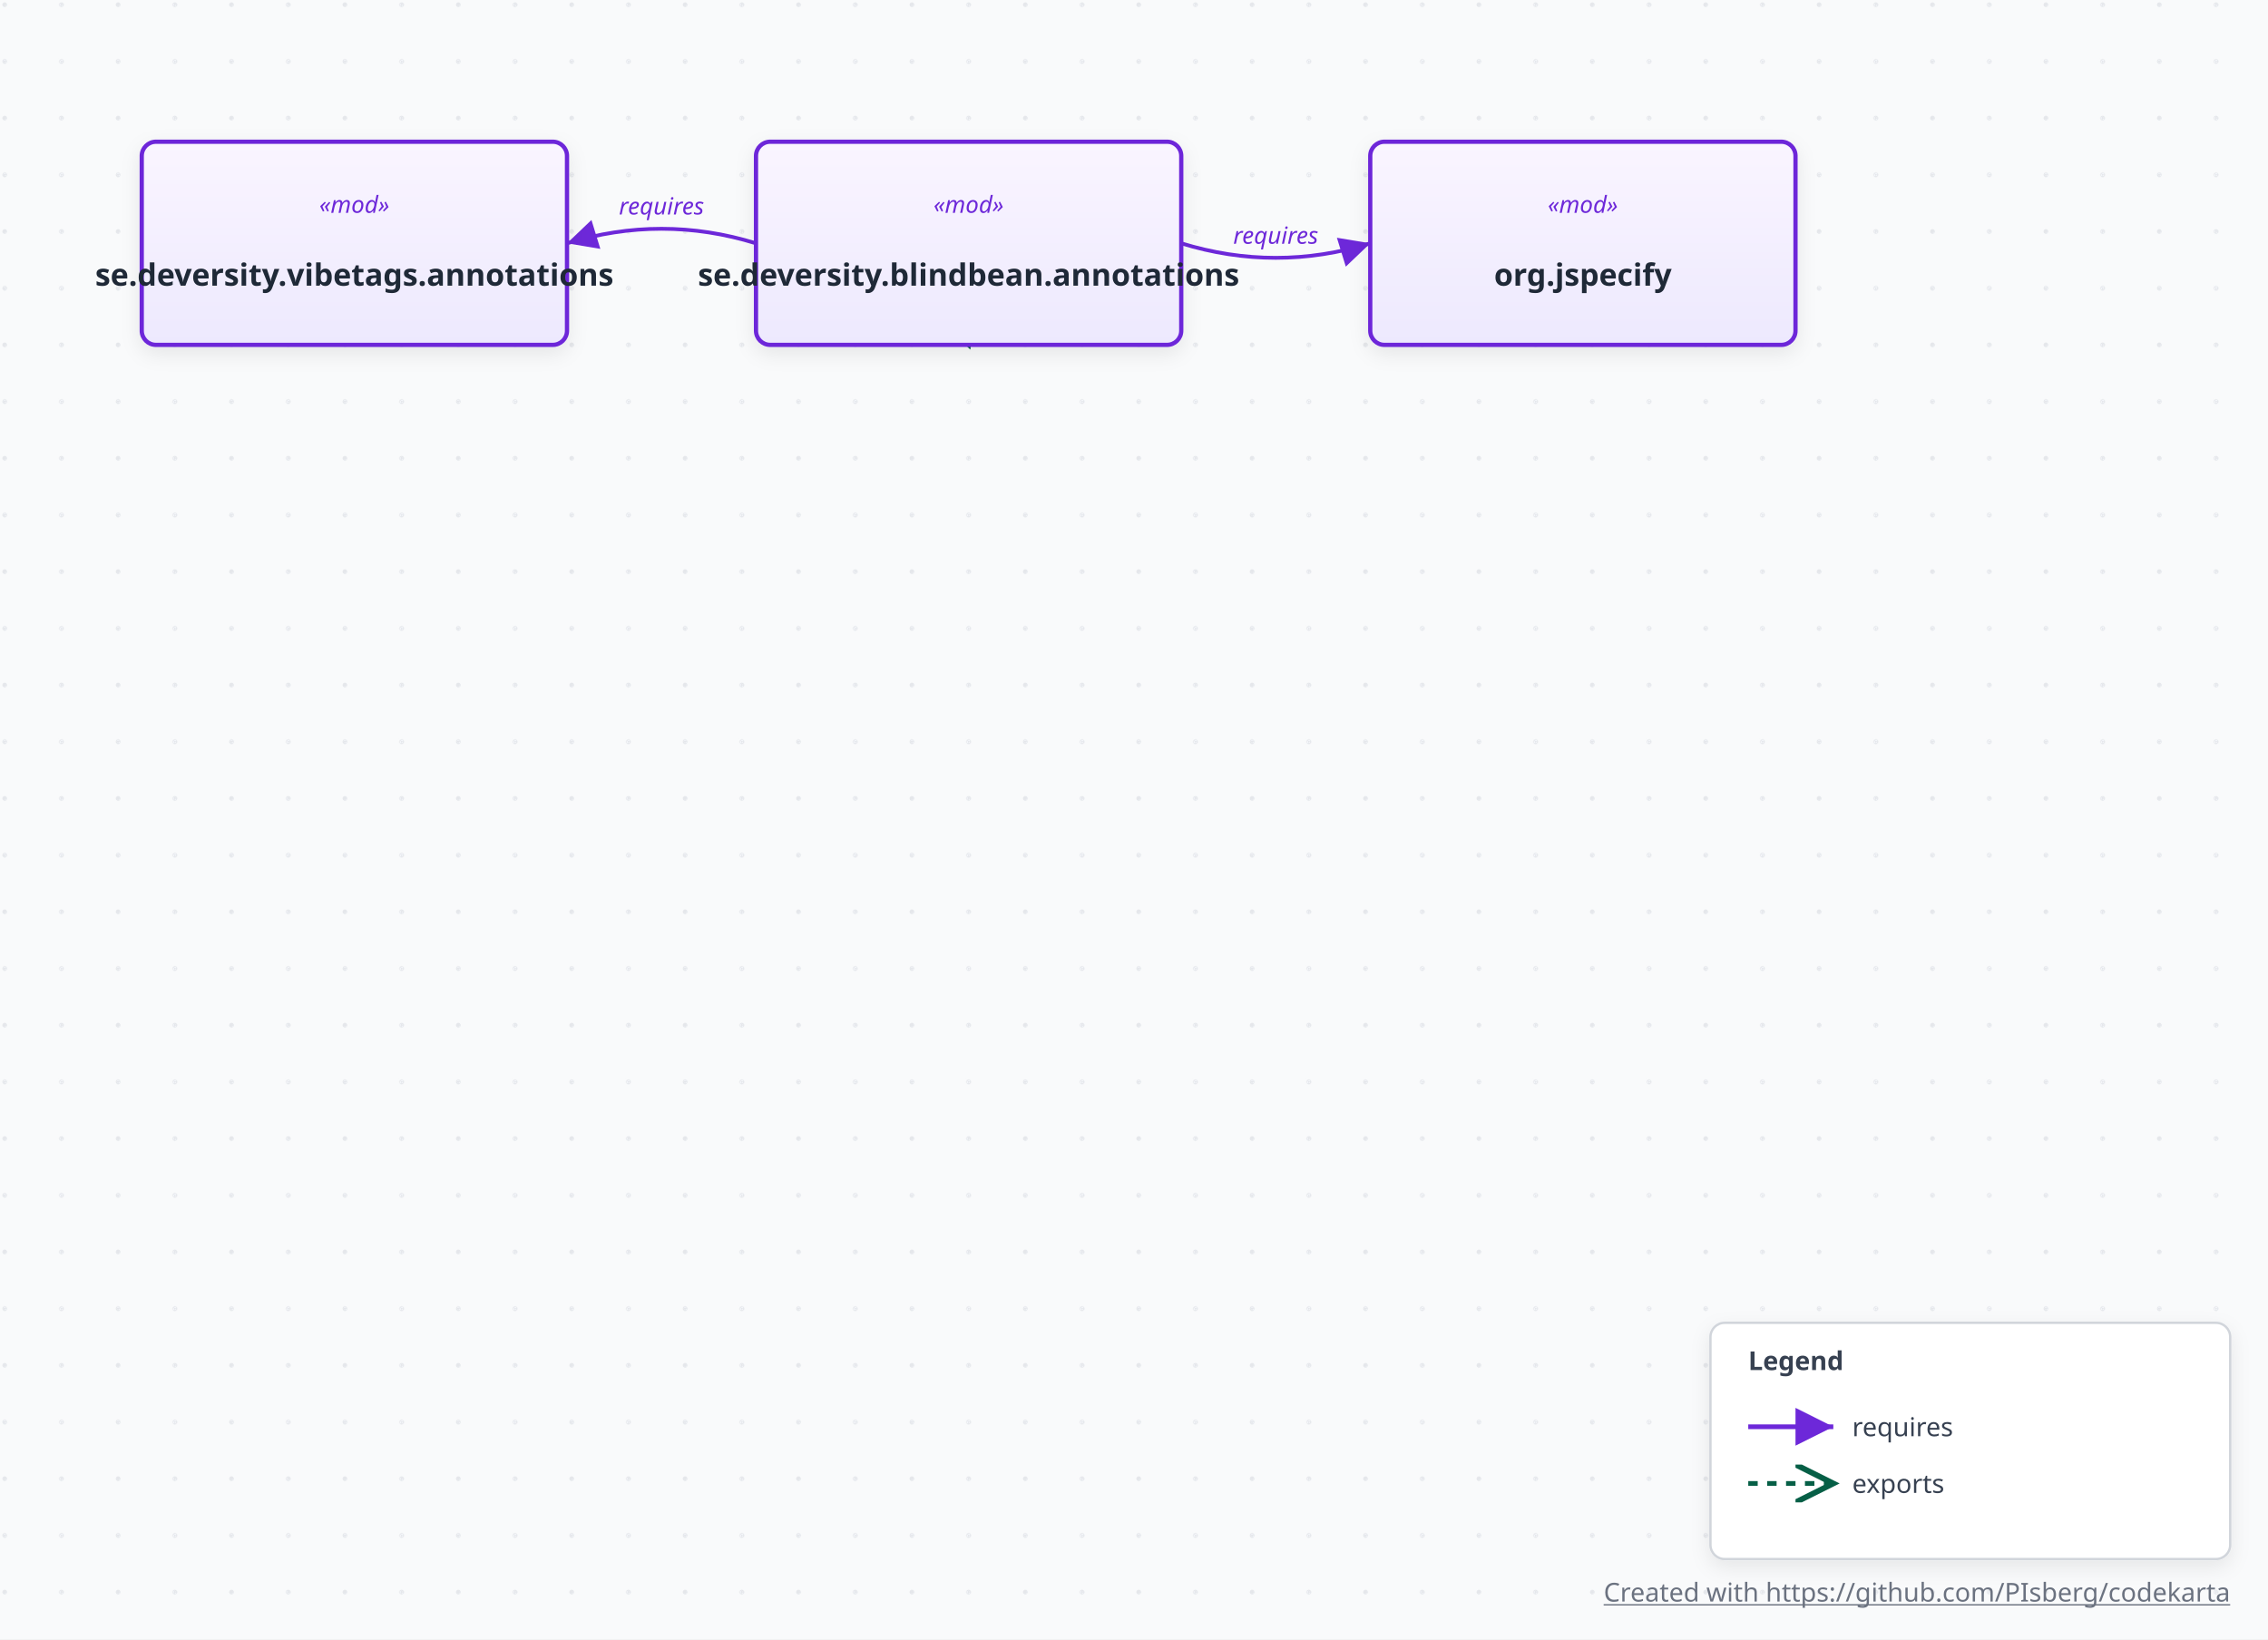
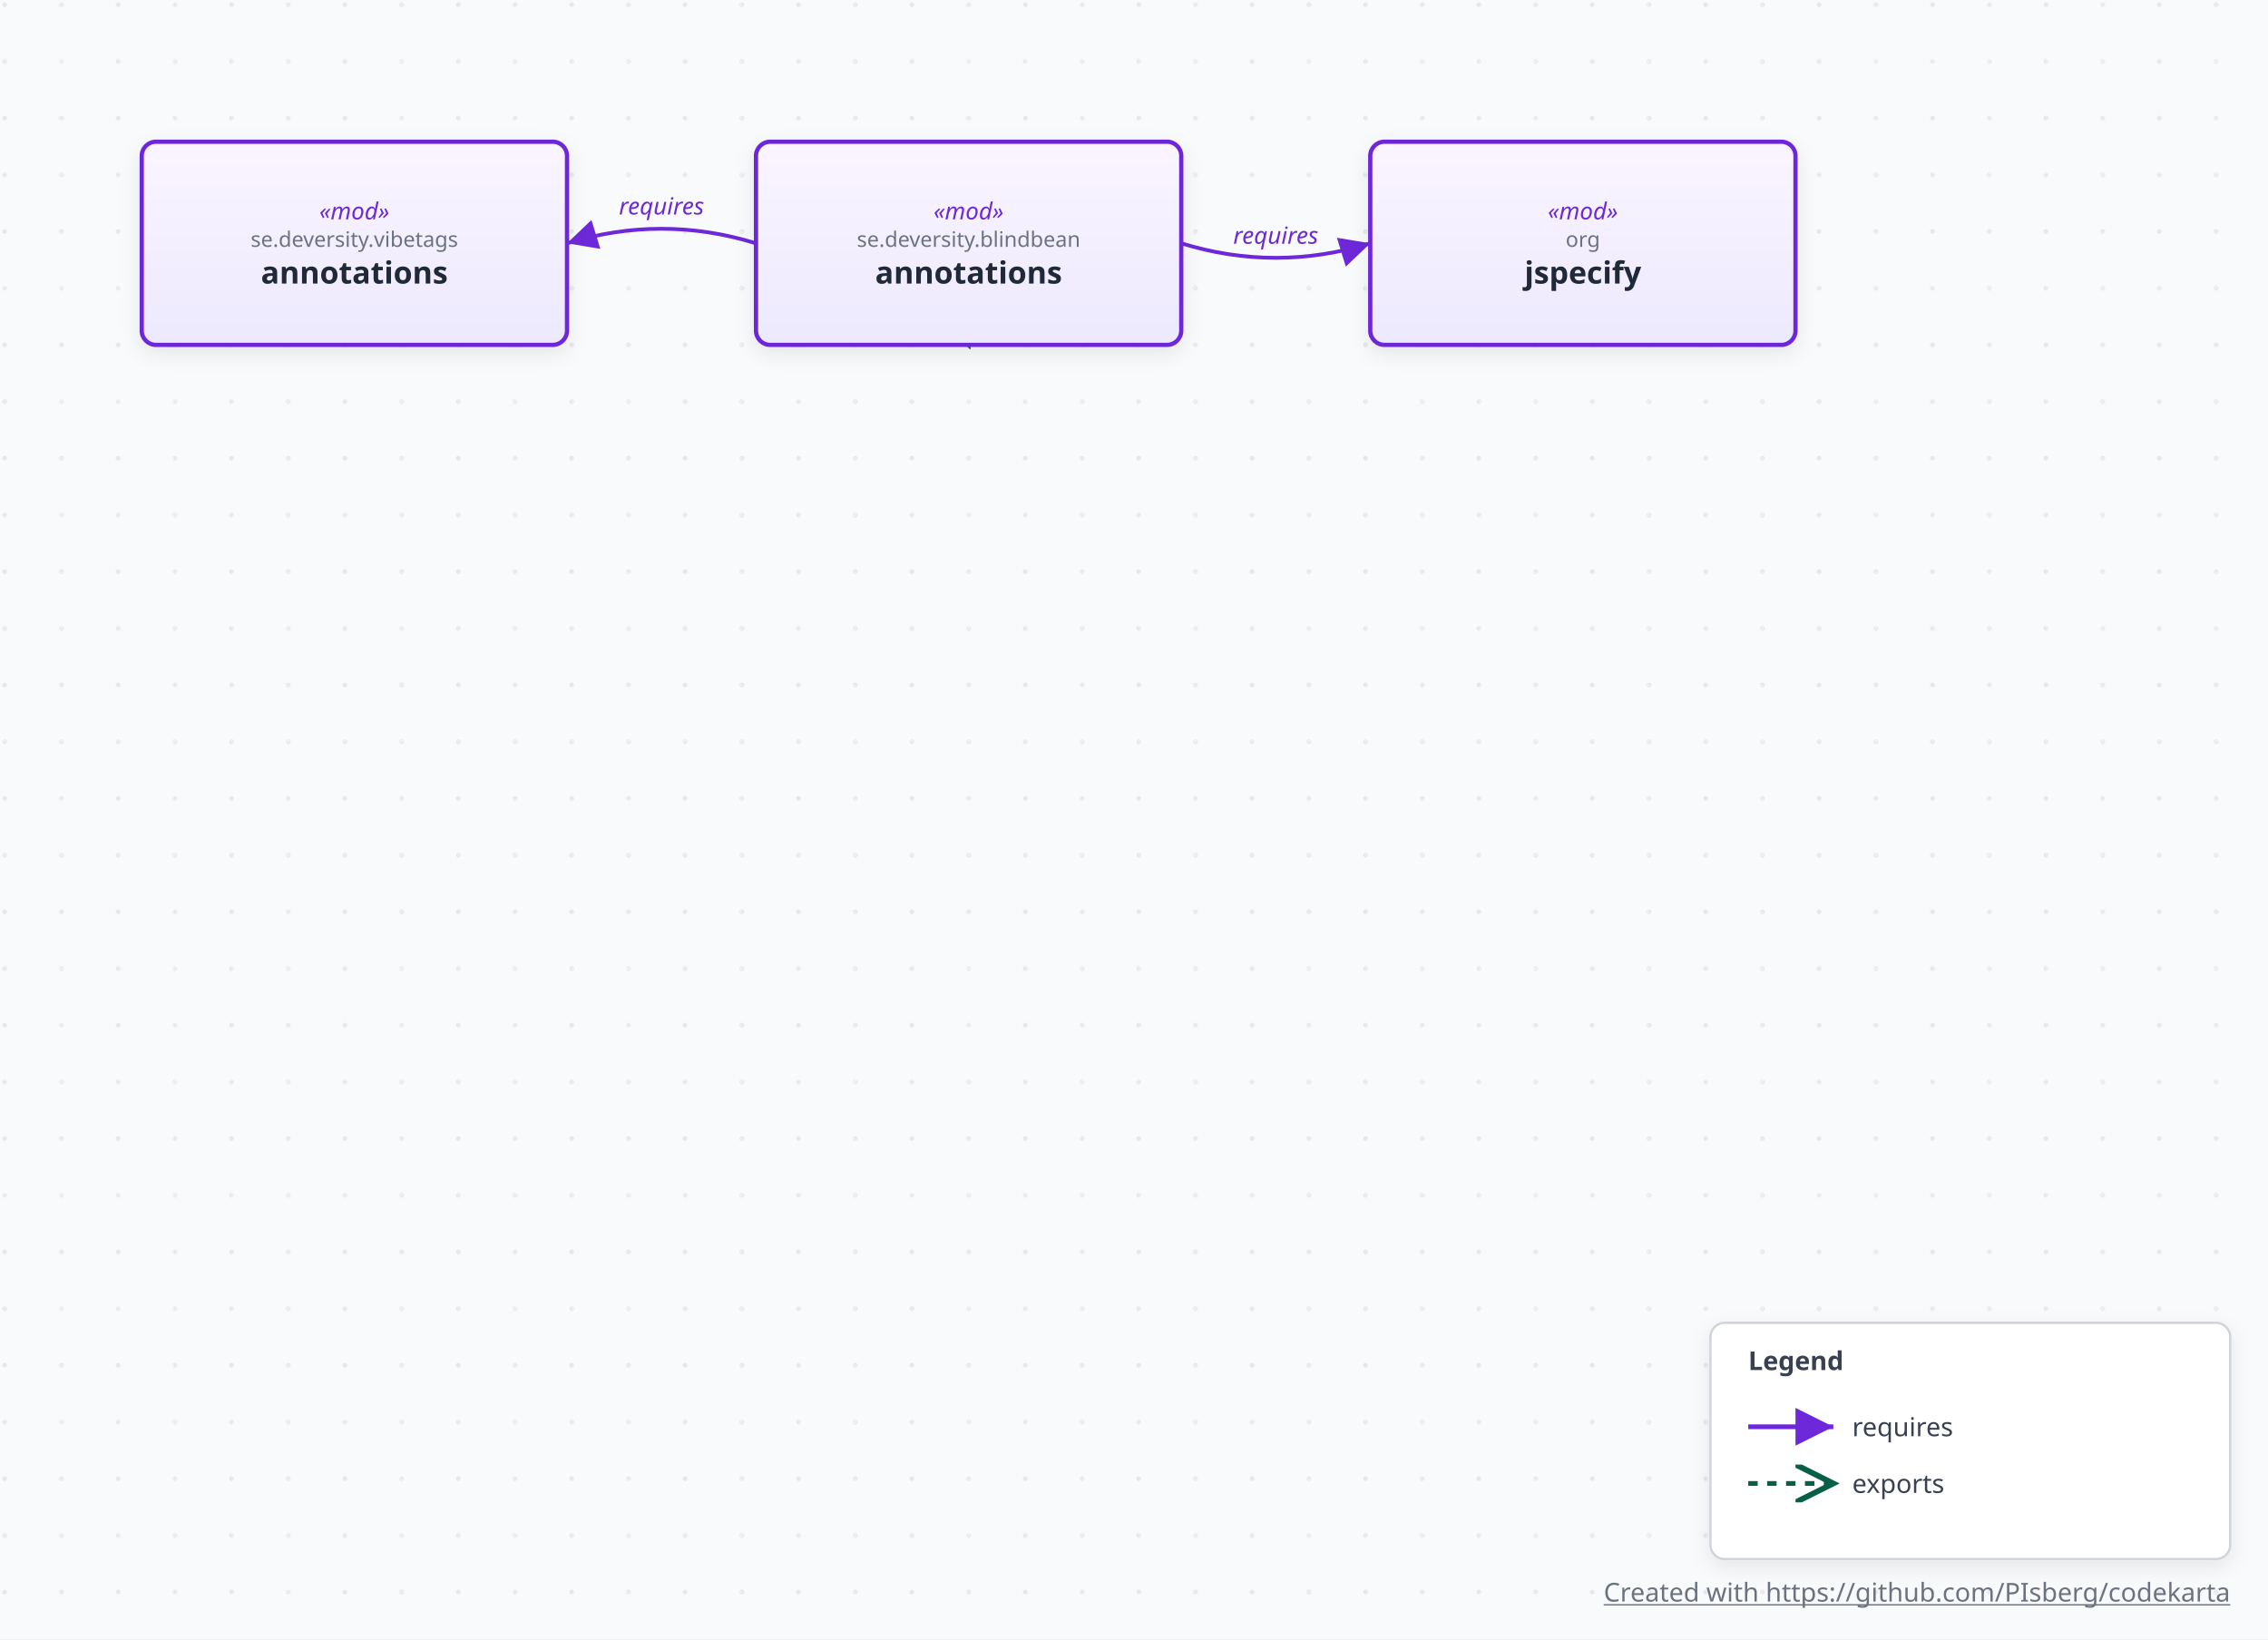
<svg xmlns="http://www.w3.org/2000/svg" width="960" height="694" viewBox="0 0 960 694">
  <defs>
    <style>
svg { font-family: 'Outfit', 'Inter', -apple-system, BlinkMacSystemFont, 'Segoe UI', sans-serif; }
text { font-family: 'Outfit', 'Inter', -apple-system, BlinkMacSystemFont, 'Segoe UI', sans-serif !important; }
.node-rect { transition: filter 0.2s ease, stroke-width 0.2s ease, stroke 0.2s ease; }
.node-rect:hover { stroke-width: 2.2 !important; filter: drop-shadow(0 8px 16px rgba(15, 23, 42, 0.12)) !important; }
.edge-line { stroke-linecap: round; stroke-linejoin: round; transition: stroke-width 0.2s ease; }
.edge-line:hover { stroke-width: 2.5 !important; }
.edge-label { paint-order: stroke; stroke: #f9fafb; stroke-width: 3; font-weight: 500; }
.diagram-attribution { fill: #9ca3af; text-decoration: none; transition: fill 0.2s ease; }
.diagram-attribution:hover { fill: #4b5563; text-decoration: underline; }
.group-rect { transition: stroke-width 0.2s ease; }
.node-label { pointer-events: none; }
</style>
    <filter id="nodeShadow" x="-20%" y="-20%" width="140%" height="140%">
      <feDropShadow dx="0" dy="3" stdDeviation="4" flood-color="#0f172a" flood-opacity="0.08" />
    </filter>
    <linearGradient id="grad-CLASS" x1="0%" y1="0%" x2="0%" y2="100%">
      <stop offset="0%" stop-color="#ffffff" />
      <stop offset="100%" stop-color="#f3f4f6" />
    </linearGradient>
    <linearGradient id="grad-INTERFACE" x1="0%" y1="0%" x2="0%" y2="100%">
      <stop offset="0%" stop-color="#eff6ff" />
      <stop offset="100%" stop-color="#dbeafe" />
    </linearGradient>
    <linearGradient id="grad-MODULE" x1="0%" y1="0%" x2="0%" y2="100%">
      <stop offset="0%" stop-color="#faf5ff" />
      <stop offset="100%" stop-color="#ede9fe" />
    </linearGradient>
    <linearGradient id="grad-METHOD" x1="0%" y1="0%" x2="0%" y2="100%">
      <stop offset="0%" stop-color="#fffbeb" />
      <stop offset="100%" stop-color="#fef3c7" />
    </linearGradient>
    <linearGradient id="grad-PACKAGE" x1="0%" y1="0%" x2="0%" y2="100%">
      <stop offset="0%" stop-color="#ecfdf5" />
      <stop offset="100%" stop-color="#d1fae5" />
    </linearGradient>
    <linearGradient id="grad-EXCEPTION" x1="0%" y1="0%" x2="0%" y2="100%">
      <stop offset="0%" stop-color="#fef2f2" />
      <stop offset="100%" stop-color="#fee2e2" />
    </linearGradient>
    <linearGradient id="grad-STATE" x1="0%" y1="0%" x2="0%" y2="100%">
      <stop offset="0%" stop-color="#f0f9ff" />
      <stop offset="100%" stop-color="#e0f2fe" />
    </linearGradient>
    <pattern id="dotGrid" width="24" height="24" patternUnits="userSpaceOnUse">
      <circle cx="2" cy="2" r="1" fill="#e5e7eb" />
    </pattern>
    <marker id="marker-filled-6d28d9" markerWidth="10" markerHeight="8" refX="8" refY="4" orient="auto">
      <path d="M0,0 L8,4 L0,8 Z" fill="#6d28d9" />
    </marker>
    <marker id="marker-open-065f46" markerWidth="10" markerHeight="8" refX="8" refY="4" orient="auto">
      <path d="M0,0 L8,4 L0,8" fill="none" stroke="#065f46" stroke-width="1.2" />
    </marker>
  </defs>
  <rect width="960" height="694" fill="#f9fafb" />
  <rect width="960" height="694" fill="url(#dotGrid)" />
  <path class="edge-line" data-source="se.deversity.blindbean.annotations" data-target="se.deversity.vibetags.annotations" data-type="REQUIRES" d="M320.0 103.0 Q280.0 90.7 240.0 103.0" fill="none" stroke="#6d28d9" stroke-width="1.6" marker-end="url(#marker-filled-6d28d9)" />
  <text class="edge-label" data-source="se.deversity.blindbean.annotations" data-target="se.deversity.vibetags.annotations" data-type="REQUIRES" x="280.0" y="90.8" text-anchor="middle" font-family="sans-serif" font-size="10" fill="#6d28d9" font-style="italic">requires</text>
  <path class="edge-line" data-source="se.deversity.blindbean.annotations" data-target="org.jspecify" data-type="REQUIRES" d="M500.0 103.0 Q540.0 115.3 580.0 103.0" fill="none" stroke="#6d28d9" stroke-width="1.6" marker-end="url(#marker-filled-6d28d9)" />
  <text class="edge-label" data-source="se.deversity.blindbean.annotations" data-target="org.jspecify" data-type="REQUIRES" x="540.0" y="103.2" text-anchor="middle" font-family="sans-serif" font-size="10" fill="#6d28d9" font-style="italic">requires</text>
  <path class="edge-line" data-source="se.deversity.blindbean.annotations" data-target="se.deversity.blindbean.annotations" data-type="EXPORTS" d="M410.0 60.0 Q394.5 103.0 410.0 146.0" fill="none" stroke="#065f46" stroke-width="1.6" stroke-dasharray="4,4" marker-end="url(#marker-open-065f46)" />
  <text class="edge-label" data-source="se.deversity.blindbean.annotations" data-target="se.deversity.blindbean.annotations" data-type="EXPORTS" x="402.3" y="97.0" text-anchor="middle" font-family="sans-serif" font-size="10" fill="#065f46" font-style="italic">exports</text>
  <g id="se.deversity.blindbean.annotations">
    <rect class="node-rect" x="320.0" y="60.0" width="180.0" height="86.0" rx="6.0" fill="url(#grad-MODULE)" stroke="#6d28d9" stroke-width="1.8" filter="url(#nodeShadow)" />
-     <text class="node-label" x="410.0" y="90.1" text-anchor="middle" font-family="sans-serif" font-size="10" fill="#6d28d9" font-style="italic">«mod»</text>
-     <text class="node-label" x="410.0" y="115.9" text-anchor="middle" dominant-baseline="central" font-family="sans-serif" font-size="13" font-weight="bold" fill="#1f2937">se.deversity.blindbean.annotations</text>
+     <text class="node-label" x="410.0" y="89.0" text-anchor="middle" dominant-baseline="central" font-family="sans-serif" font-size="10" fill="#6d28d9" font-style="italic">«mod»</text>
+     <text class="node-label" x="410.0" y="101.0" text-anchor="middle" dominant-baseline="central" font-family="sans-serif" font-size="9.0" fill="#6b7280">se.deversity.blindbean</text>
+     <text class="node-label" x="410.0" y="115.0" text-anchor="middle" dominant-baseline="central" font-family="sans-serif" font-size="13.0" font-weight="bold" fill="#1f2937">annotations</text>
  </g>
  <g id="se.deversity.vibetags.annotations">
    <rect class="node-rect" x="60.0" y="60.0" width="180.0" height="86.0" rx="6.0" fill="url(#grad-MODULE)" stroke="#6d28d9" stroke-width="1.8" filter="url(#nodeShadow)" />
-     <text class="node-label" x="150.0" y="90.1" text-anchor="middle" font-family="sans-serif" font-size="10" fill="#6d28d9" font-style="italic">«mod»</text>
-     <text class="node-label" x="150.0" y="115.9" text-anchor="middle" dominant-baseline="central" font-family="sans-serif" font-size="13" font-weight="bold" fill="#1f2937">se.deversity.vibetags.annotations</text>
+     <text class="node-label" x="150.0" y="89.0" text-anchor="middle" dominant-baseline="central" font-family="sans-serif" font-size="10" fill="#6d28d9" font-style="italic">«mod»</text>
+     <text class="node-label" x="150.0" y="101.0" text-anchor="middle" dominant-baseline="central" font-family="sans-serif" font-size="9.0" fill="#6b7280">se.deversity.vibetags</text>
+     <text class="node-label" x="150.0" y="115.0" text-anchor="middle" dominant-baseline="central" font-family="sans-serif" font-size="13.0" font-weight="bold" fill="#1f2937">annotations</text>
  </g>
  <g id="org.jspecify">
    <rect class="node-rect" x="580.0" y="60.0" width="180.0" height="86.0" rx="6.0" fill="url(#grad-MODULE)" stroke="#6d28d9" stroke-width="1.8" filter="url(#nodeShadow)" />
-     <text class="node-label" x="670.0" y="90.1" text-anchor="middle" font-family="sans-serif" font-size="10" fill="#6d28d9" font-style="italic">«mod»</text>
-     <text class="node-label" x="670.0" y="115.9" text-anchor="middle" dominant-baseline="central" font-family="sans-serif" font-size="13" font-weight="bold" fill="#1f2937">org.jspecify</text>
+     <text class="node-label" x="670.0" y="89.0" text-anchor="middle" dominant-baseline="central" font-family="sans-serif" font-size="10" fill="#6d28d9" font-style="italic">«mod»</text>
+     <text class="node-label" x="670.0" y="101.0" text-anchor="middle" dominant-baseline="central" font-family="sans-serif" font-size="9.0" fill="#6b7280">org</text>
+     <text class="node-label" x="670.0" y="115.0" text-anchor="middle" dominant-baseline="central" font-family="sans-serif" font-size="13.0" font-weight="bold" fill="#1f2937">jspecify</text>
  </g>
  <rect x="724.0" y="560.0" width="220.0" height="100.0" rx="6" fill="#ffffff" stroke="#d1d5db" stroke-width="1" filter="url(#nodeShadow)" />
  <text x="740.0" y="580.0" font-family="sans-serif" font-size="11" font-weight="bold" fill="#374151">Legend</text>
  <line x1="740.0" y1="604.0" x2="776.0" y2="604.0" stroke="#6d28d9" stroke-width="2" marker-end="url(#marker-filled-6d28d9)" />
  <text x="784.0" y="608.0" font-family="sans-serif" font-size="11" fill="#374151">requires</text>
  <line x1="740.0" y1="628.0" x2="776.0" y2="628.0" stroke="#065f46" stroke-width="2" stroke-dasharray="4,4" marker-end="url(#marker-open-065f46)" />
  <text x="784.0" y="632.0" font-family="sans-serif" font-size="11" fill="#374151">exports</text>
  <a class="diagram-attribution" href="https://github.com/PIsberg/codekarta" target="_blank" rel="noopener noreferrer">
    <text x="944.0" y="678.0" text-anchor="end" font-family="sans-serif" font-size="11" fill="#6b7280" text-decoration="underline">Created with https://github.com/PIsberg/codekarta</text>
  </a>
</svg>
